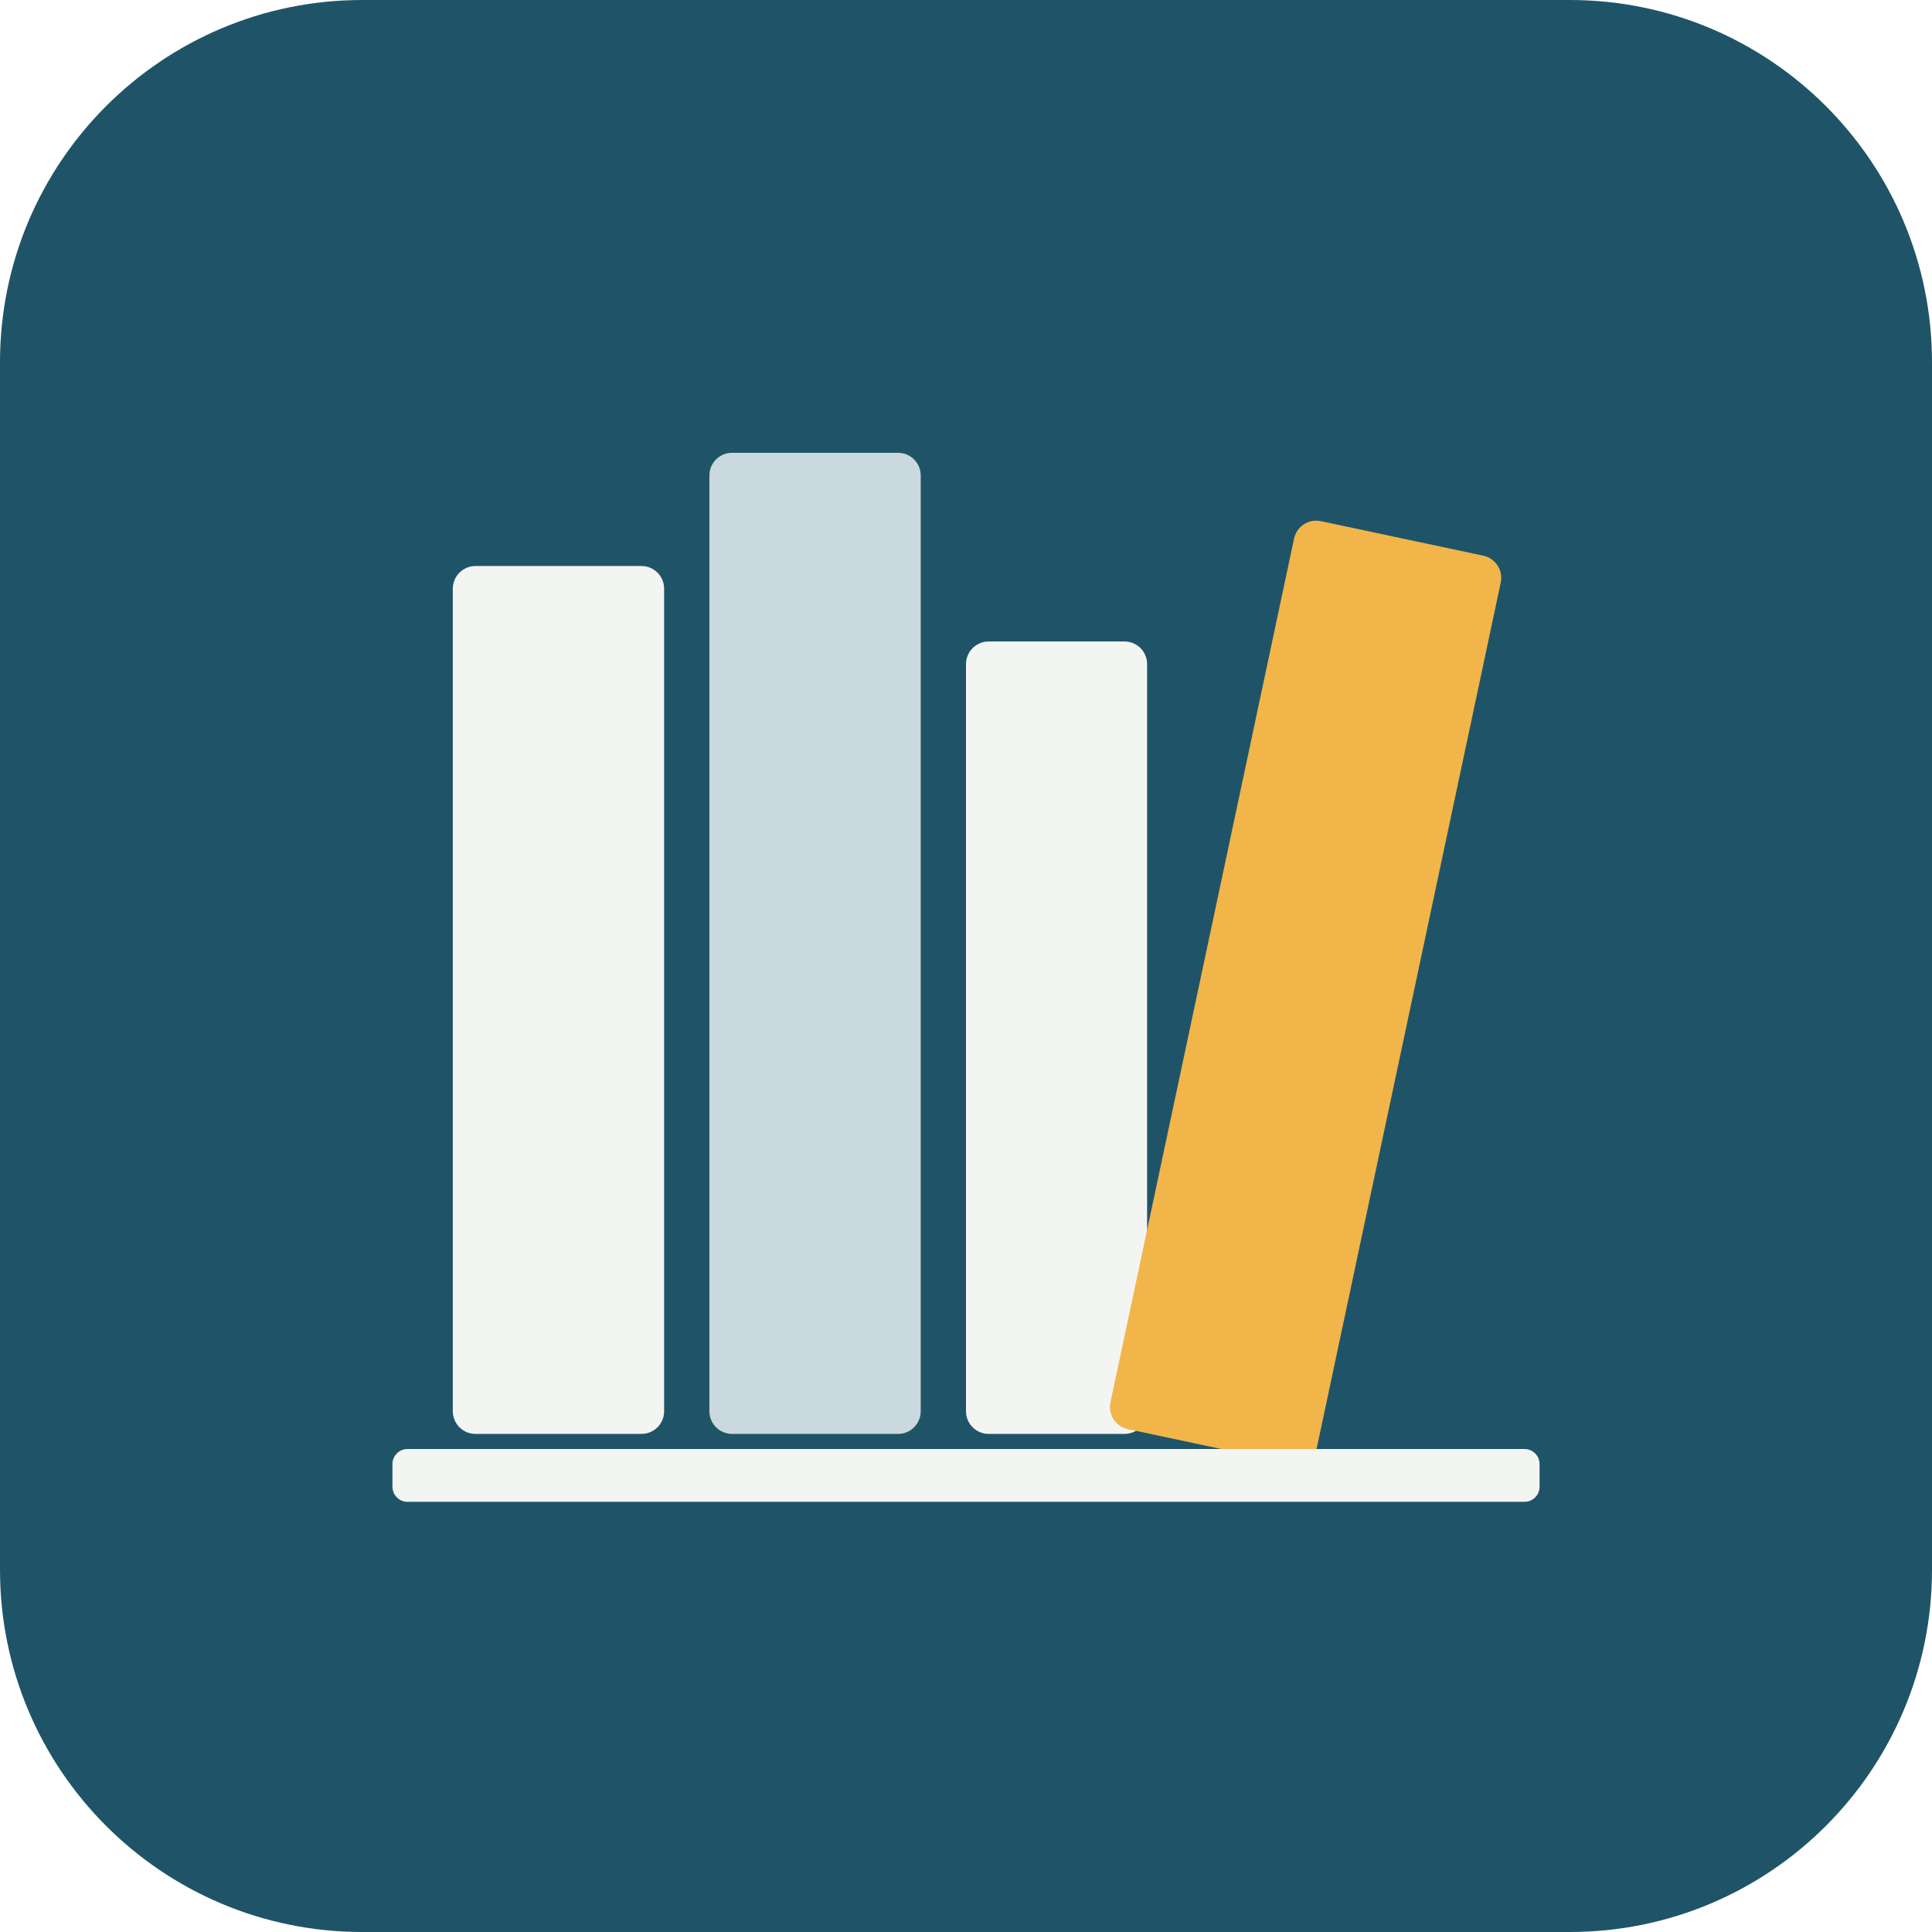
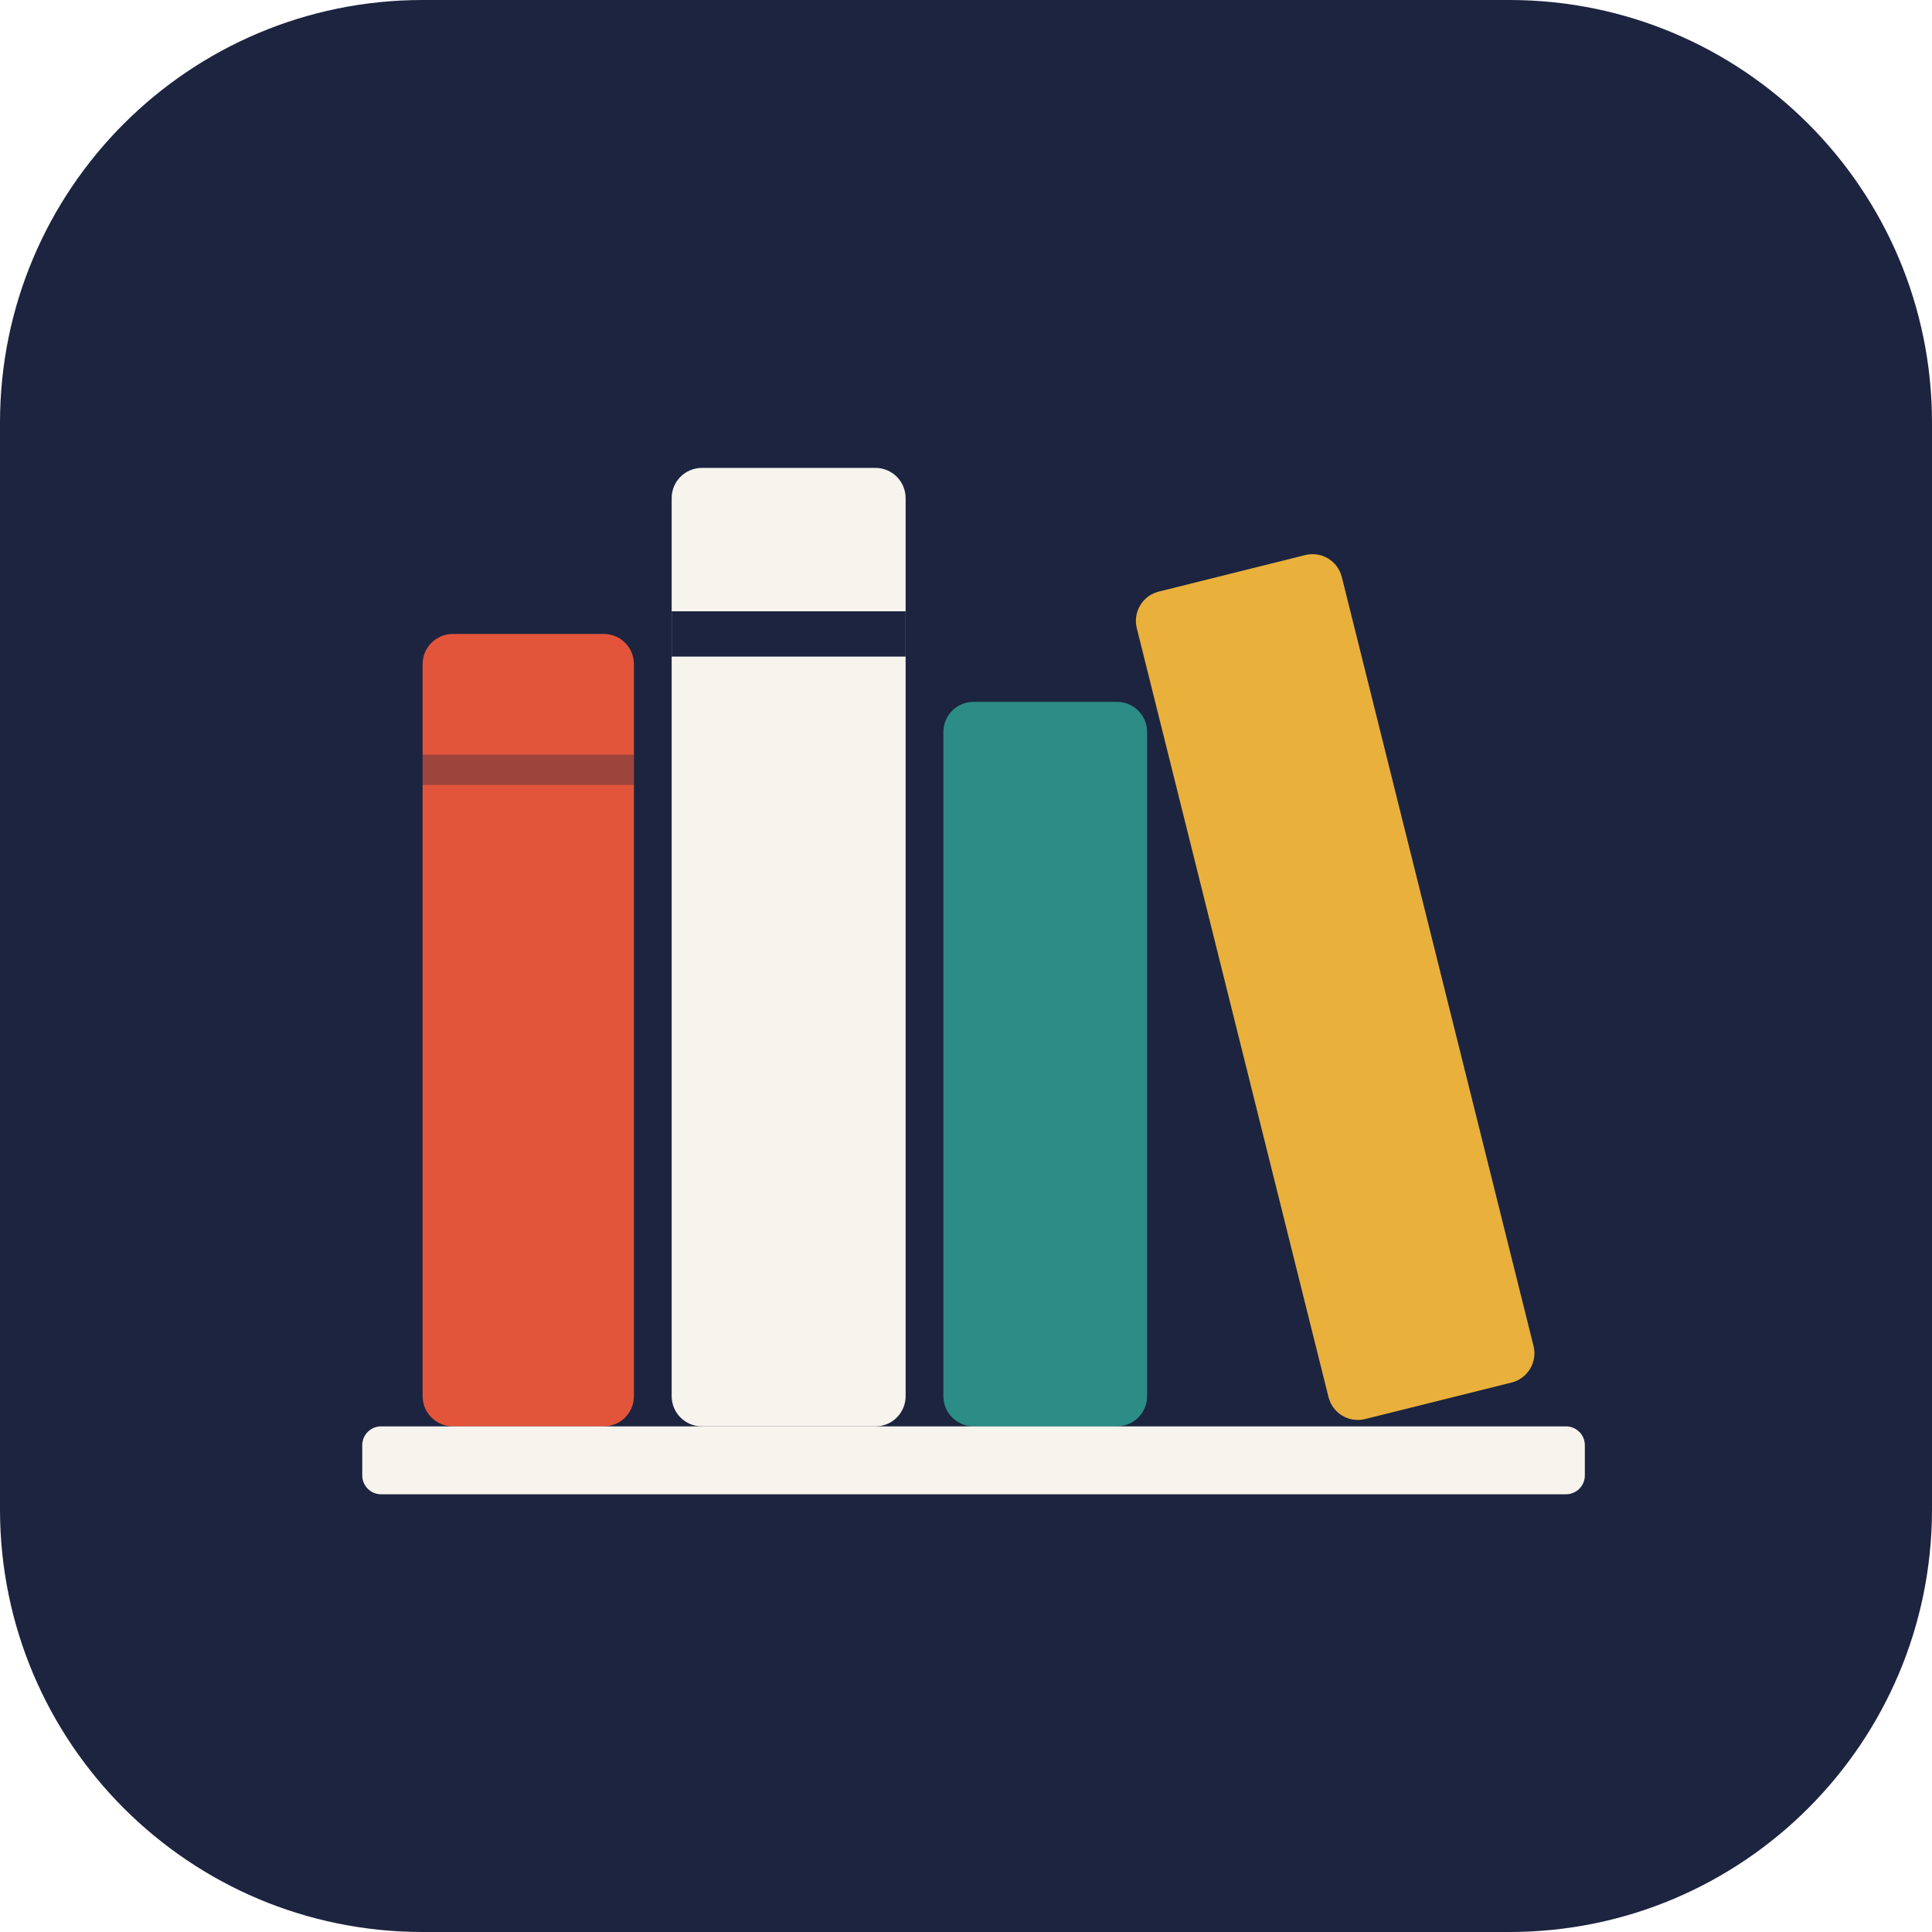
<svg xmlns="http://www.w3.org/2000/svg" viewBox="0 0 512 512">
-   <rect width="512" height="512" rx="96" fill="#1F5468" />
-   <rect x="120" y="150" width="56" height="230" rx="6" fill="#F3F5F3" />
-   <rect x="188" y="120" width="56" height="260" rx="6" fill="#C9D9DE" />
-   <rect x="256" y="170" width="48" height="210" rx="6" fill="#F3F5F3" />
-   <rect x="318" y="140" width="56" height="246" rx="6" fill="#F1B54A" transform="rotate(12 346 263)" />
-   <rect x="104" y="384" width="304" height="14" rx="4" fill="#F3F5F3" />
+   <rect width="512" height="512" rx="112" fill="#1D2440" />
+   <g transform="translate(0 -14)">
+     <rect x="112" y="182" width="56" height="210" rx="8" fill="#E2553A" />
+     <rect x="112" y="214" width="56" height="8" fill="#1D2440" opacity="0.35" />
+     <rect x="178" y="138" width="62" height="254" rx="8" fill="#F7F4EE" />
+     <rect x="178" y="176" width="62" height="12" fill="#1D2440" />
+     <rect x="250" y="200" width="54" height="192" rx="8" fill="#2C8C86" />
+     <rect x="354" y="166" width="56" height="226" rx="8" fill="#E9B03C" transform="rotate(-14 354 392)" />
+     <rect x="96" y="392" width="324" height="18" rx="5" fill="#F7F4EE" />
+   </g>
</svg>
